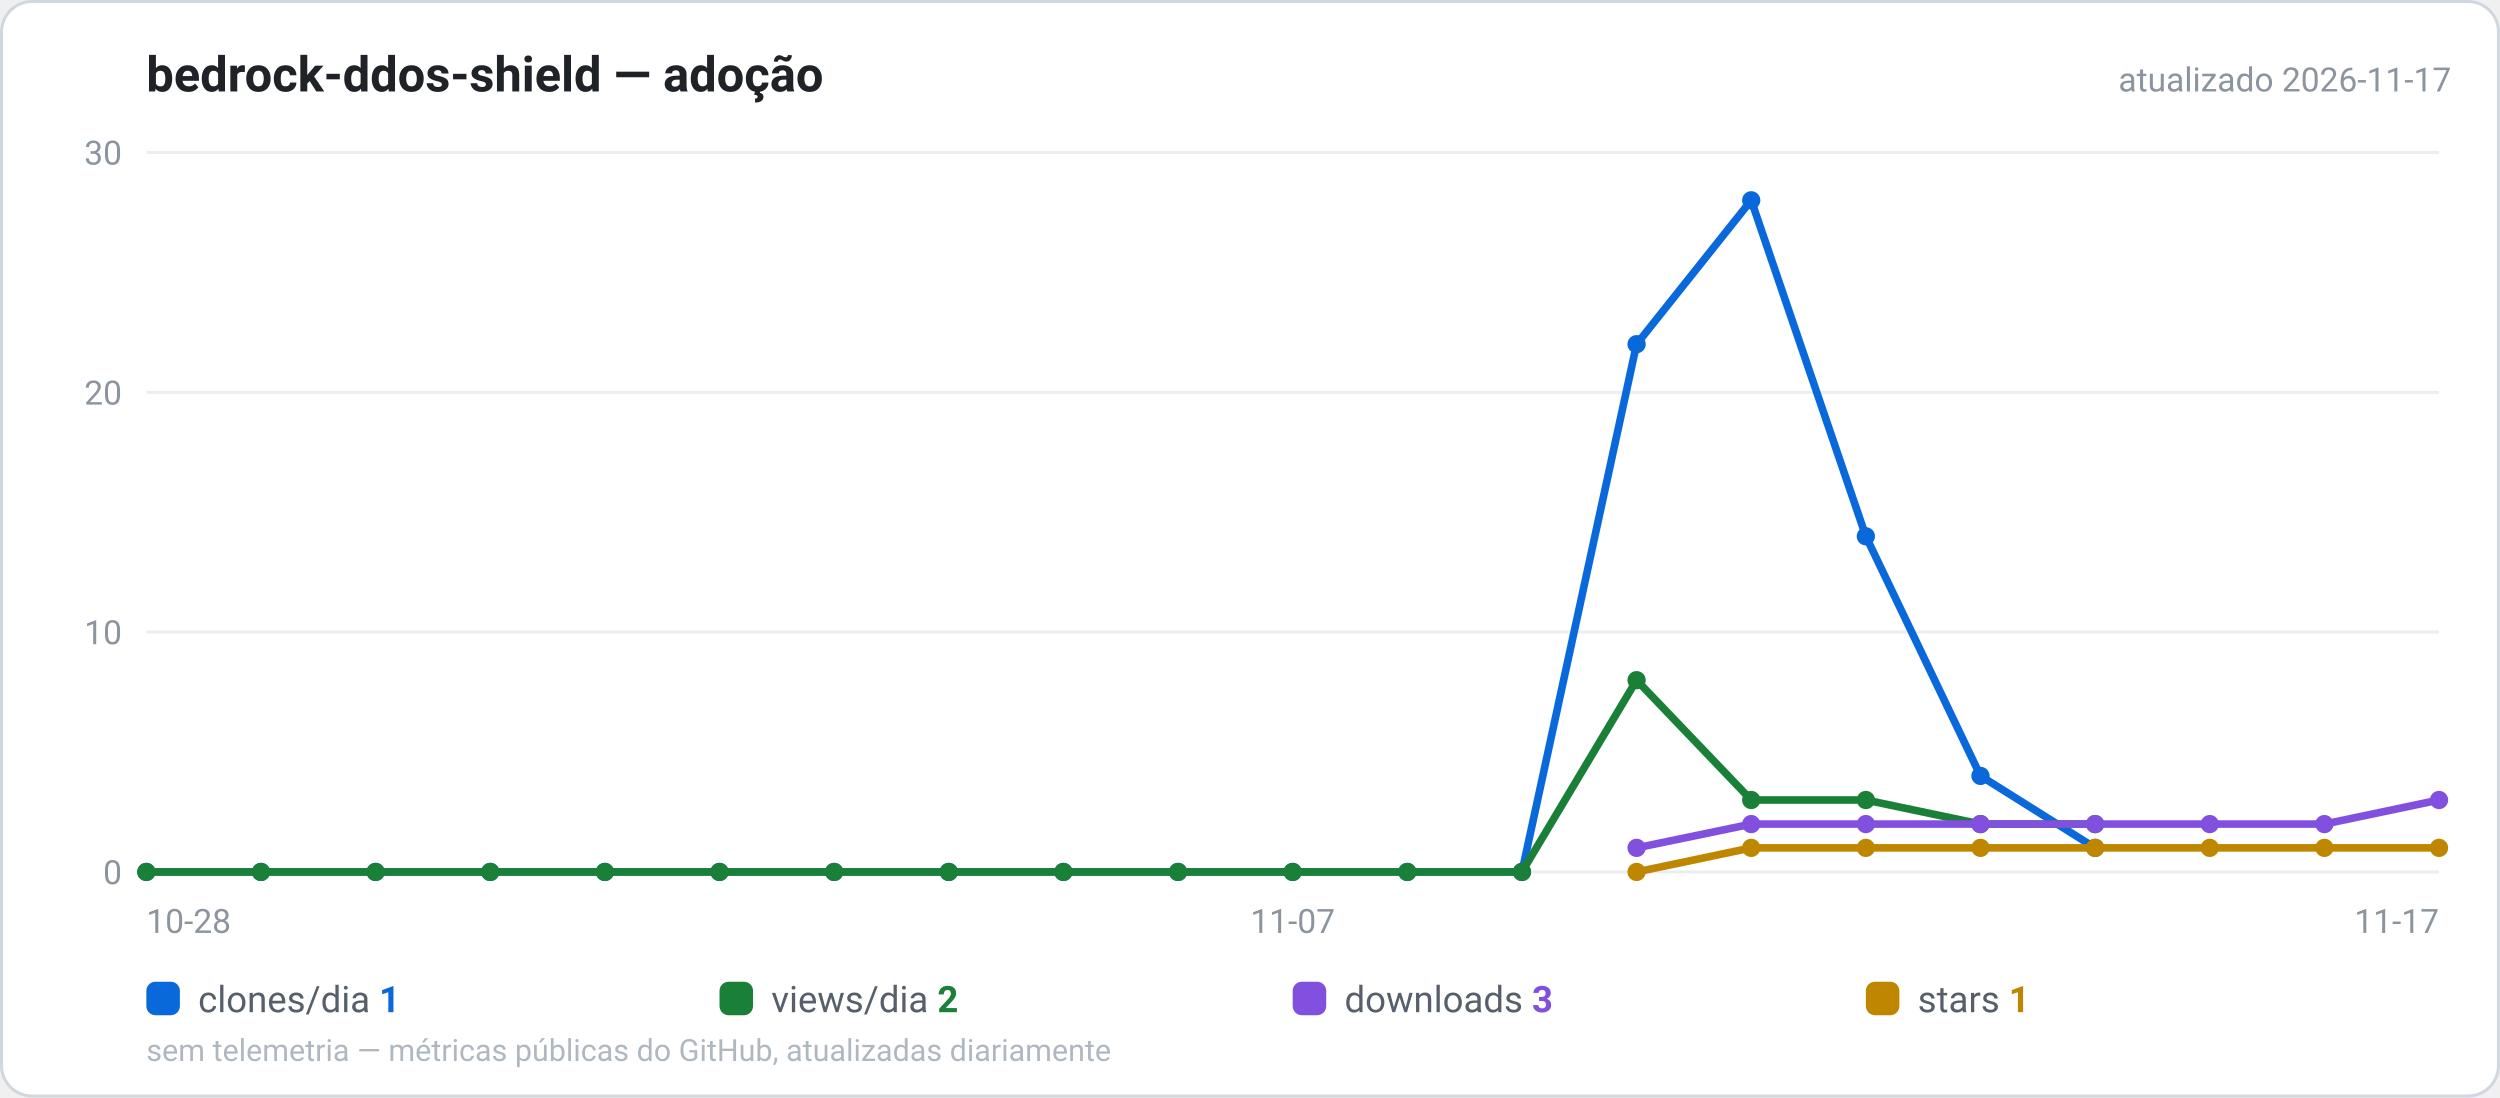
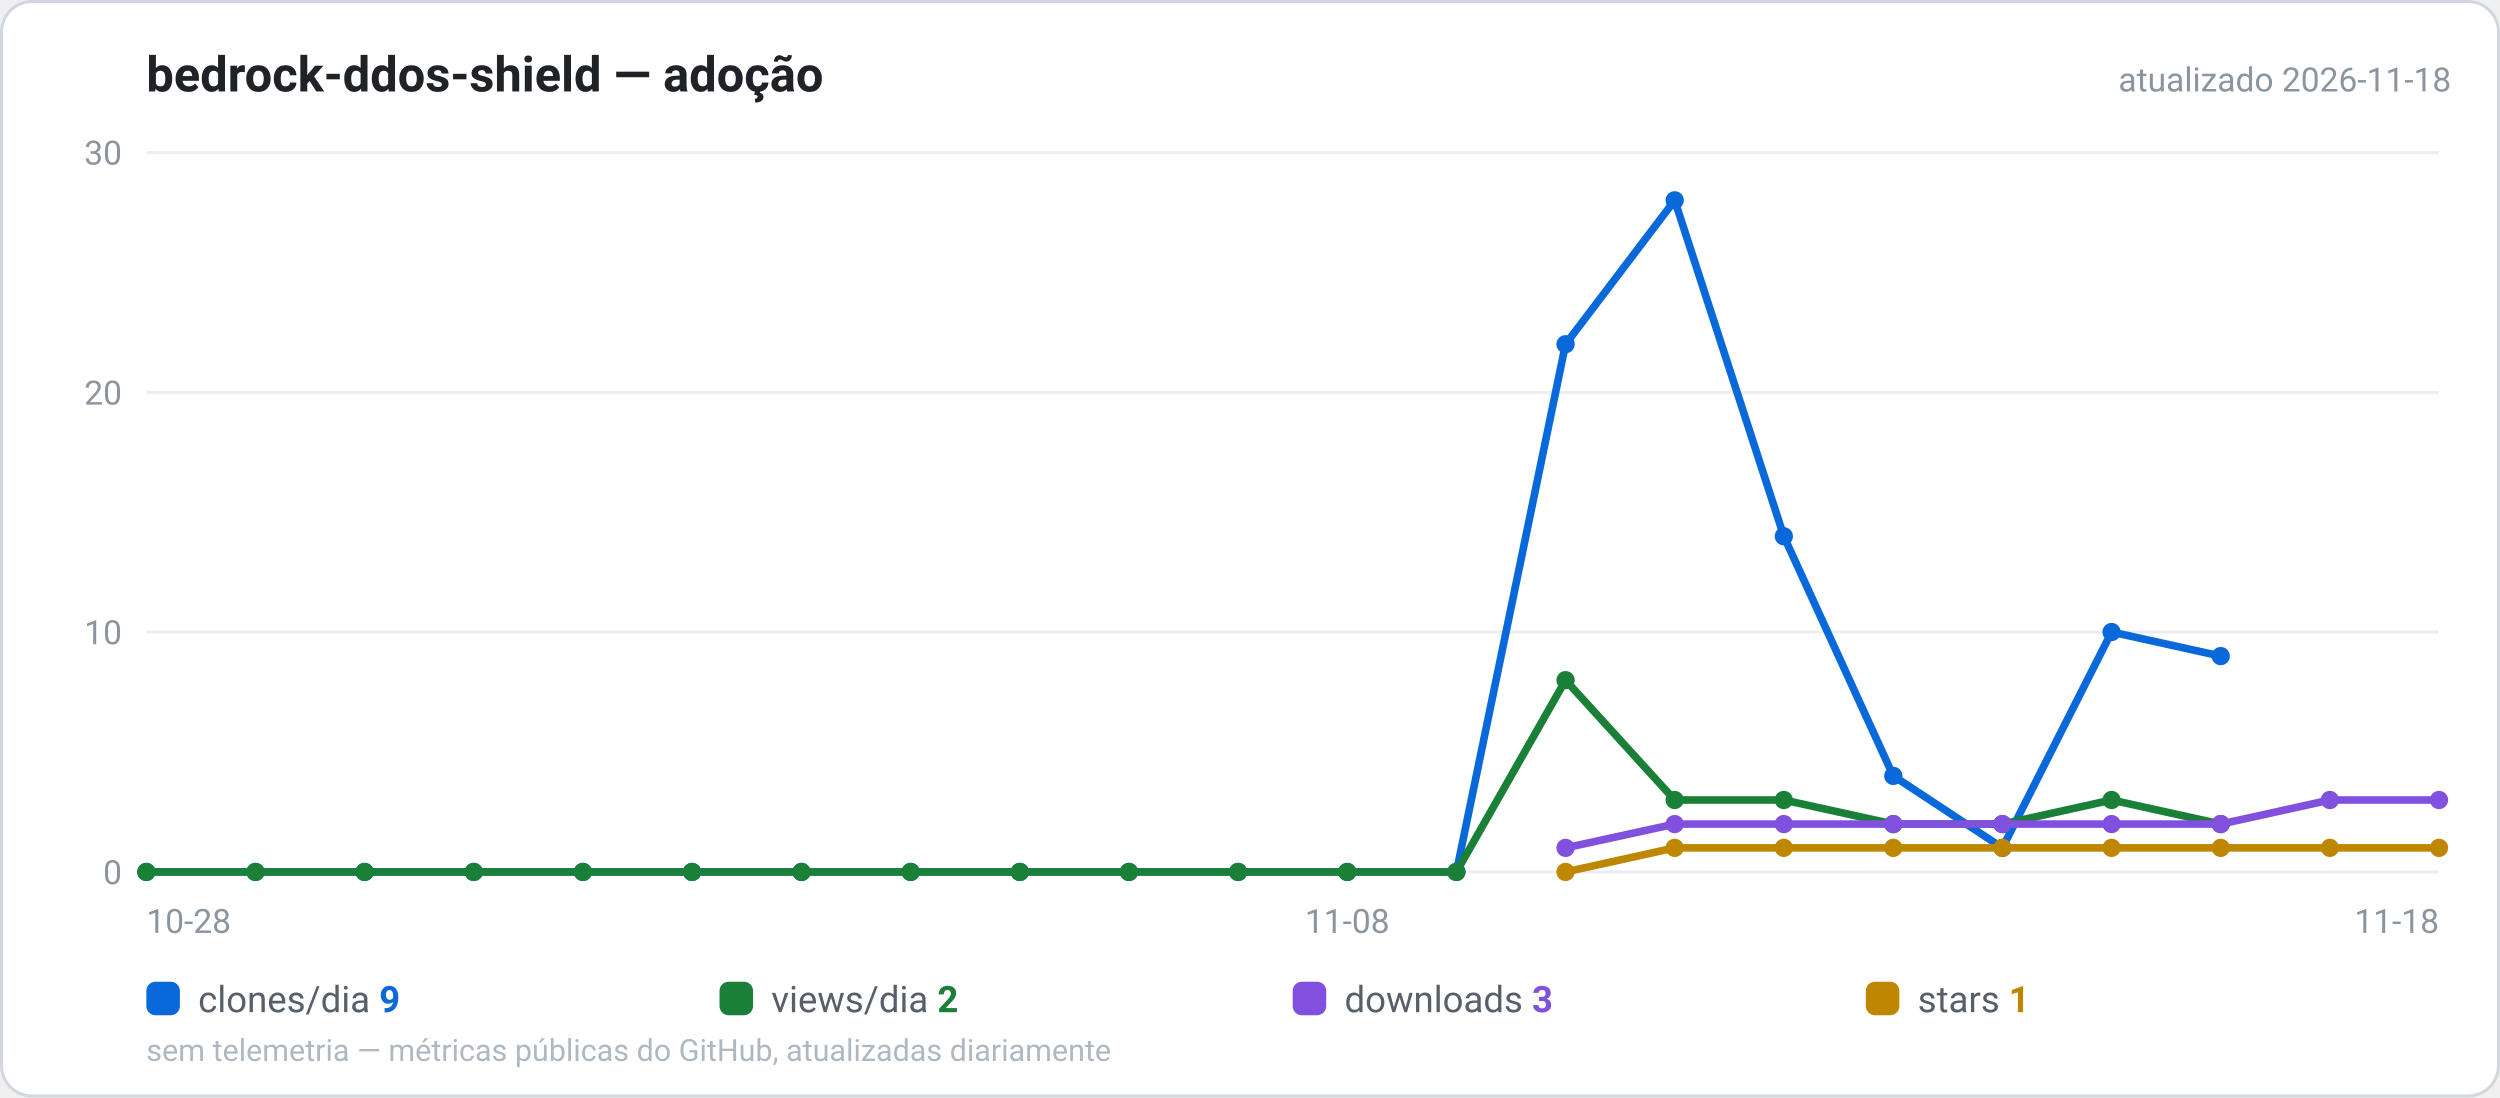
<svg xmlns="http://www.w3.org/2000/svg" width="820" height="360" viewBox="0 0 820 360" font-family="-apple-system,Segoe UI,Roboto,sans-serif">
  <rect x="0.5" y="0.5" width="819" height="359" rx="10" fill="#ffffff" stroke="#d0d7de" />
  <text x="48" y="30" font-size="16" font-weight="700" fill="#1f2328">bedrock-ddos-shield — adoção</text>
-   <text x="804" y="30" font-size="11" fill="#8c959f" text-anchor="end">atualizado 2026-11-17</text>
+   <text x="804" y="30" font-size="11" fill="#8c959f" text-anchor="end">atualizado 2026-11-18</text>
  <line x1="48" y1="286.0" x2="800" y2="286.0" stroke="#eaeef2" />
  <text x="40" y="290.0" font-size="11" fill="#8c959f" text-anchor="end">0</text>
  <line x1="48" y1="207.3" x2="800" y2="207.3" stroke="#eaeef2" />
  <text x="40" y="211.3" font-size="11" fill="#8c959f" text-anchor="end">10</text>
  <line x1="48" y1="128.7" x2="800" y2="128.7" stroke="#eaeef2" />
  <text x="40" y="132.7" font-size="11" fill="#8c959f" text-anchor="end">20</text>
  <line x1="48" y1="50.0" x2="800" y2="50.0" stroke="#eaeef2" />
  <text x="40" y="54.0" font-size="11" fill="#8c959f" text-anchor="end">30</text>
  <text x="48.0" y="306.0" font-size="11" fill="#8c959f" text-anchor="start">10-28</text>
-   <text x="424.0" y="306.0" font-size="11" fill="#8c959f" text-anchor="middle">11-07</text>
-   <text x="800.0" y="306.0" font-size="11" fill="#8c959f" text-anchor="end">11-17</text>
-   <polyline points="48.0,286.0 85.6,286.0 123.2,286.0 160.8,286.0 198.4,286.0 236.0,286.0 273.6,286.0 311.2,286.0 348.8,286.0 386.4,286.0 424.0,286.0 461.6,286.0 499.2,286.0 536.8,112.9 574.4,65.7 612.0,175.9 649.6,254.5 687.2,278.1" fill="none" stroke="#0969da" stroke-width="2.5" stroke-linejoin="round" stroke-linecap="round" />
+   <text x="441.9" y="306.0" font-size="11" fill="#8c959f" text-anchor="middle">11-08</text>
+   <text x="800.0" y="306.0" font-size="11" fill="#8c959f" text-anchor="end">11-18</text>
+   <polyline points="48.0,286.0 83.8,286.0 119.6,286.0 155.4,286.0 191.2,286.0 227.0,286.0 262.9,286.0 298.7,286.0 334.5,286.0 370.3,286.0 406.1,286.0 441.9,286.0 477.7,286.0 513.5,112.9 549.3,65.7 585.1,175.9 621.0,254.5 656.8,278.1 692.6,207.3 728.4,215.2" fill="none" stroke="#0969da" stroke-width="2.5" stroke-linejoin="round" stroke-linecap="round" />
  <circle cx="48.0" cy="286.0" r="3" fill="#0969da" />
-   <circle cx="85.6" cy="286.0" r="3" fill="#0969da" />
-   <circle cx="123.2" cy="286.0" r="3" fill="#0969da" />
-   <circle cx="160.8" cy="286.0" r="3" fill="#0969da" />
-   <circle cx="198.4" cy="286.0" r="3" fill="#0969da" />
-   <circle cx="236.0" cy="286.0" r="3" fill="#0969da" />
-   <circle cx="273.6" cy="286.0" r="3" fill="#0969da" />
-   <circle cx="311.2" cy="286.0" r="3" fill="#0969da" />
-   <circle cx="348.8" cy="286.0" r="3" fill="#0969da" />
-   <circle cx="386.4" cy="286.0" r="3" fill="#0969da" />
-   <circle cx="424.0" cy="286.0" r="3" fill="#0969da" />
-   <circle cx="461.6" cy="286.0" r="3" fill="#0969da" />
-   <circle cx="499.2" cy="286.0" r="3" fill="#0969da" />
-   <circle cx="536.8" cy="112.9" r="3" fill="#0969da" />
-   <circle cx="574.4" cy="65.7" r="3" fill="#0969da" />
-   <circle cx="612.0" cy="175.9" r="3" fill="#0969da" />
-   <circle cx="649.6" cy="254.5" r="3" fill="#0969da" />
-   <circle cx="687.2" cy="278.1" r="3" fill="#0969da" />
-   <polyline points="48.0,286.0 85.6,286.0 123.2,286.0 160.8,286.0 198.4,286.0 236.0,286.0 273.6,286.0 311.2,286.0 348.8,286.0 386.4,286.0 424.0,286.0 461.6,286.0 499.2,286.0 536.8,223.1 574.4,262.4 612.0,262.4 649.6,270.3 687.2,270.3" fill="none" stroke="#1a7f37" stroke-width="2.5" stroke-linejoin="round" stroke-linecap="round" />
+   <circle cx="83.8" cy="286.0" r="3" fill="#0969da" />
+   <circle cx="119.6" cy="286.0" r="3" fill="#0969da" />
+   <circle cx="155.4" cy="286.0" r="3" fill="#0969da" />
+   <circle cx="191.2" cy="286.0" r="3" fill="#0969da" />
+   <circle cx="227.0" cy="286.0" r="3" fill="#0969da" />
+   <circle cx="262.9" cy="286.0" r="3" fill="#0969da" />
+   <circle cx="298.7" cy="286.0" r="3" fill="#0969da" />
+   <circle cx="334.5" cy="286.0" r="3" fill="#0969da" />
+   <circle cx="370.3" cy="286.0" r="3" fill="#0969da" />
+   <circle cx="406.1" cy="286.0" r="3" fill="#0969da" />
+   <circle cx="441.9" cy="286.0" r="3" fill="#0969da" />
+   <circle cx="477.7" cy="286.0" r="3" fill="#0969da" />
+   <circle cx="513.5" cy="112.9" r="3" fill="#0969da" />
+   <circle cx="549.3" cy="65.7" r="3" fill="#0969da" />
+   <circle cx="585.1" cy="175.9" r="3" fill="#0969da" />
+   <circle cx="621.0" cy="254.5" r="3" fill="#0969da" />
+   <circle cx="656.8" cy="278.1" r="3" fill="#0969da" />
+   <circle cx="692.6" cy="207.3" r="3" fill="#0969da" />
+   <circle cx="728.4" cy="215.2" r="3" fill="#0969da" />
+   <polyline points="48.0,286.0 83.8,286.0 119.6,286.0 155.4,286.0 191.2,286.0 227.0,286.0 262.9,286.0 298.7,286.0 334.5,286.0 370.3,286.0 406.1,286.0 441.9,286.0 477.7,286.0 513.5,223.1 549.3,262.4 585.1,262.4 621.0,270.3 656.8,270.3 692.6,262.4 728.4,270.3" fill="none" stroke="#1a7f37" stroke-width="2.5" stroke-linejoin="round" stroke-linecap="round" />
  <circle cx="48.0" cy="286.0" r="3" fill="#1a7f37" />
-   <circle cx="85.6" cy="286.0" r="3" fill="#1a7f37" />
-   <circle cx="123.2" cy="286.0" r="3" fill="#1a7f37" />
-   <circle cx="160.8" cy="286.0" r="3" fill="#1a7f37" />
-   <circle cx="198.4" cy="286.0" r="3" fill="#1a7f37" />
-   <circle cx="236.0" cy="286.0" r="3" fill="#1a7f37" />
-   <circle cx="273.6" cy="286.0" r="3" fill="#1a7f37" />
-   <circle cx="311.2" cy="286.0" r="3" fill="#1a7f37" />
-   <circle cx="348.8" cy="286.0" r="3" fill="#1a7f37" />
-   <circle cx="386.4" cy="286.0" r="3" fill="#1a7f37" />
-   <circle cx="424.0" cy="286.0" r="3" fill="#1a7f37" />
-   <circle cx="461.6" cy="286.0" r="3" fill="#1a7f37" />
-   <circle cx="499.2" cy="286.0" r="3" fill="#1a7f37" />
-   <circle cx="536.8" cy="223.1" r="3" fill="#1a7f37" />
-   <circle cx="574.4" cy="262.4" r="3" fill="#1a7f37" />
-   <circle cx="612.0" cy="262.4" r="3" fill="#1a7f37" />
-   <circle cx="649.6" cy="270.3" r="3" fill="#1a7f37" />
-   <circle cx="687.2" cy="270.3" r="3" fill="#1a7f37" />
-   <polyline points="536.8,278.1 574.4,270.3 612.0,270.3 649.6,270.3 687.2,270.3 724.8,270.3 762.4,270.3 800.0,262.4" fill="none" stroke="#8250df" stroke-width="2.5" stroke-linejoin="round" stroke-linecap="round" />
-   <circle cx="536.8" cy="278.1" r="3" fill="#8250df" />
-   <circle cx="574.4" cy="270.3" r="3" fill="#8250df" />
-   <circle cx="612.0" cy="270.3" r="3" fill="#8250df" />
-   <circle cx="649.6" cy="270.3" r="3" fill="#8250df" />
-   <circle cx="687.2" cy="270.3" r="3" fill="#8250df" />
-   <circle cx="724.8" cy="270.3" r="3" fill="#8250df" />
-   <circle cx="762.4" cy="270.3" r="3" fill="#8250df" />
+   <circle cx="83.8" cy="286.0" r="3" fill="#1a7f37" />
+   <circle cx="119.6" cy="286.0" r="3" fill="#1a7f37" />
+   <circle cx="155.4" cy="286.0" r="3" fill="#1a7f37" />
+   <circle cx="191.2" cy="286.0" r="3" fill="#1a7f37" />
+   <circle cx="227.0" cy="286.0" r="3" fill="#1a7f37" />
+   <circle cx="262.9" cy="286.0" r="3" fill="#1a7f37" />
+   <circle cx="298.7" cy="286.0" r="3" fill="#1a7f37" />
+   <circle cx="334.5" cy="286.0" r="3" fill="#1a7f37" />
+   <circle cx="370.3" cy="286.0" r="3" fill="#1a7f37" />
+   <circle cx="406.1" cy="286.0" r="3" fill="#1a7f37" />
+   <circle cx="441.9" cy="286.0" r="3" fill="#1a7f37" />
+   <circle cx="477.7" cy="286.0" r="3" fill="#1a7f37" />
+   <circle cx="513.5" cy="223.1" r="3" fill="#1a7f37" />
+   <circle cx="549.3" cy="262.4" r="3" fill="#1a7f37" />
+   <circle cx="585.1" cy="262.4" r="3" fill="#1a7f37" />
+   <circle cx="621.0" cy="270.3" r="3" fill="#1a7f37" />
+   <circle cx="656.8" cy="270.3" r="3" fill="#1a7f37" />
+   <circle cx="692.6" cy="262.4" r="3" fill="#1a7f37" />
+   <circle cx="728.4" cy="270.3" r="3" fill="#1a7f37" />
+   <polyline points="513.5,278.1 549.3,270.3 585.1,270.3 621.0,270.3 656.8,270.3 692.6,270.3 728.4,270.3 764.2,262.4 800.0,262.4" fill="none" stroke="#8250df" stroke-width="2.5" stroke-linejoin="round" stroke-linecap="round" />
+   <circle cx="513.5" cy="278.1" r="3" fill="#8250df" />
+   <circle cx="549.3" cy="270.3" r="3" fill="#8250df" />
+   <circle cx="585.1" cy="270.3" r="3" fill="#8250df" />
+   <circle cx="621.0" cy="270.3" r="3" fill="#8250df" />
+   <circle cx="656.8" cy="270.3" r="3" fill="#8250df" />
+   <circle cx="692.6" cy="270.3" r="3" fill="#8250df" />
+   <circle cx="728.4" cy="270.3" r="3" fill="#8250df" />
+   <circle cx="764.2" cy="262.4" r="3" fill="#8250df" />
  <circle cx="800.0" cy="262.4" r="3" fill="#8250df" />
-   <polyline points="536.8,286.0 574.4,278.1 612.0,278.1 649.6,278.1 687.2,278.1 724.8,278.1 762.4,278.1 800.0,278.1" fill="none" stroke="#bf8700" stroke-width="2.5" stroke-linejoin="round" stroke-linecap="round" />
-   <circle cx="536.8" cy="286.0" r="3" fill="#bf8700" />
-   <circle cx="574.4" cy="278.1" r="3" fill="#bf8700" />
-   <circle cx="612.0" cy="278.1" r="3" fill="#bf8700" />
-   <circle cx="649.6" cy="278.1" r="3" fill="#bf8700" />
-   <circle cx="687.2" cy="278.1" r="3" fill="#bf8700" />
-   <circle cx="724.8" cy="278.1" r="3" fill="#bf8700" />
-   <circle cx="762.4" cy="278.1" r="3" fill="#bf8700" />
+   <polyline points="513.5,286.0 549.3,278.1 585.1,278.1 621.0,278.1 656.8,278.1 692.6,278.1 728.4,278.1 764.2,278.1 800.0,278.1" fill="none" stroke="#bf8700" stroke-width="2.5" stroke-linejoin="round" stroke-linecap="round" />
+   <circle cx="513.5" cy="286.0" r="3" fill="#bf8700" />
+   <circle cx="549.3" cy="278.1" r="3" fill="#bf8700" />
+   <circle cx="585.1" cy="278.1" r="3" fill="#bf8700" />
+   <circle cx="621.0" cy="278.1" r="3" fill="#bf8700" />
+   <circle cx="656.8" cy="278.1" r="3" fill="#bf8700" />
+   <circle cx="692.6" cy="278.1" r="3" fill="#bf8700" />
+   <circle cx="728.4" cy="278.1" r="3" fill="#bf8700" />
+   <circle cx="764.2" cy="278.1" r="3" fill="#bf8700" />
  <circle cx="800.0" cy="278.1" r="3" fill="#bf8700" />
  <rect x="48.0" y="322.0" width="11" height="11" rx="3" fill="#0969da" />
-   <text x="65.0" y="332.0" font-size="12" fill="#57606a">clones/dia <tspan font-weight="700" fill="#0969da">1</tspan>
+   <text x="65.0" y="332.0" font-size="12" fill="#57606a">clones/dia <tspan font-weight="700" fill="#0969da">9</tspan>
  </text>
  <rect x="236.0" y="322.0" width="11" height="11" rx="3" fill="#1a7f37" />
  <text x="253.0" y="332.0" font-size="12" fill="#57606a">views/dia <tspan font-weight="700" fill="#1a7f37">2</tspan>
  </text>
  <rect x="424.0" y="322.0" width="11" height="11" rx="3" fill="#8250df" />
  <text x="441.0" y="332.0" font-size="12" fill="#57606a">downloads <tspan font-weight="700" fill="#8250df">3</tspan>
  </text>
  <rect x="612.0" y="322.0" width="11" height="11" rx="3" fill="#bf8700" />
  <text x="629.0" y="332.0" font-size="12" fill="#57606a">stars <tspan font-weight="700" fill="#bf8700">1</tspan>
  </text>
  <text x="48" y="348" font-size="10" fill="#afb8c1">sem telemetria — métricas públicas do GitHub, atualizadas diariamente</text>
</svg>
